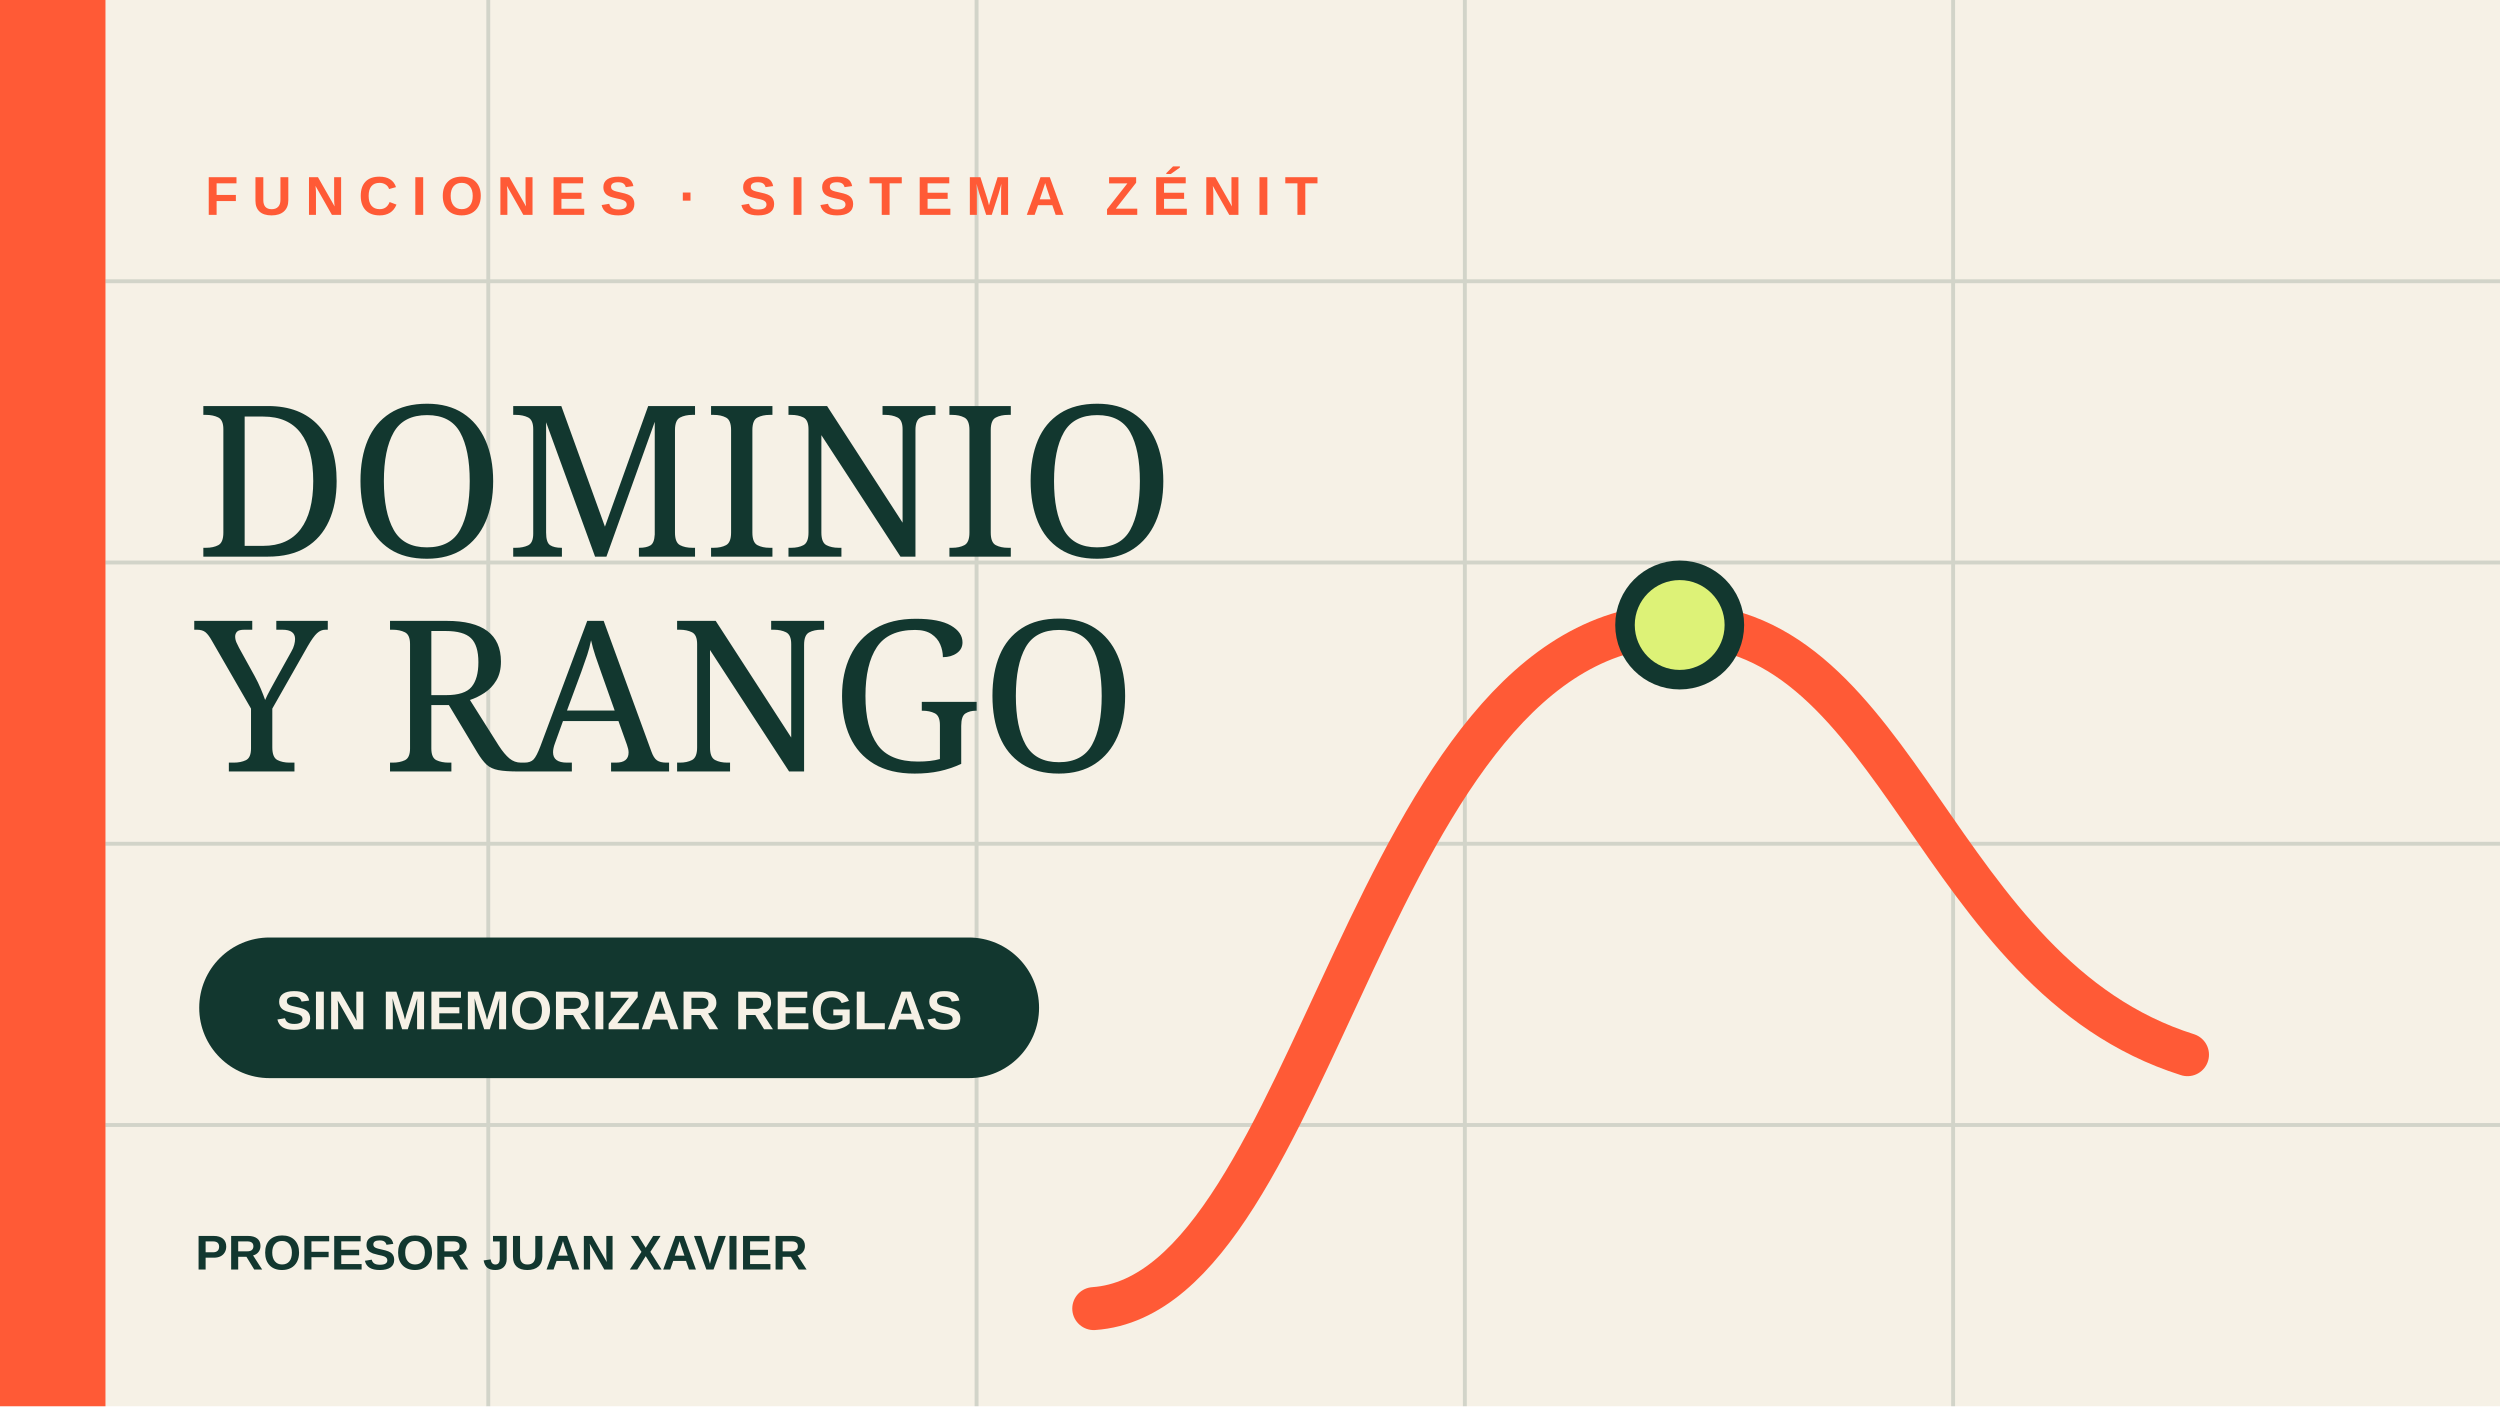
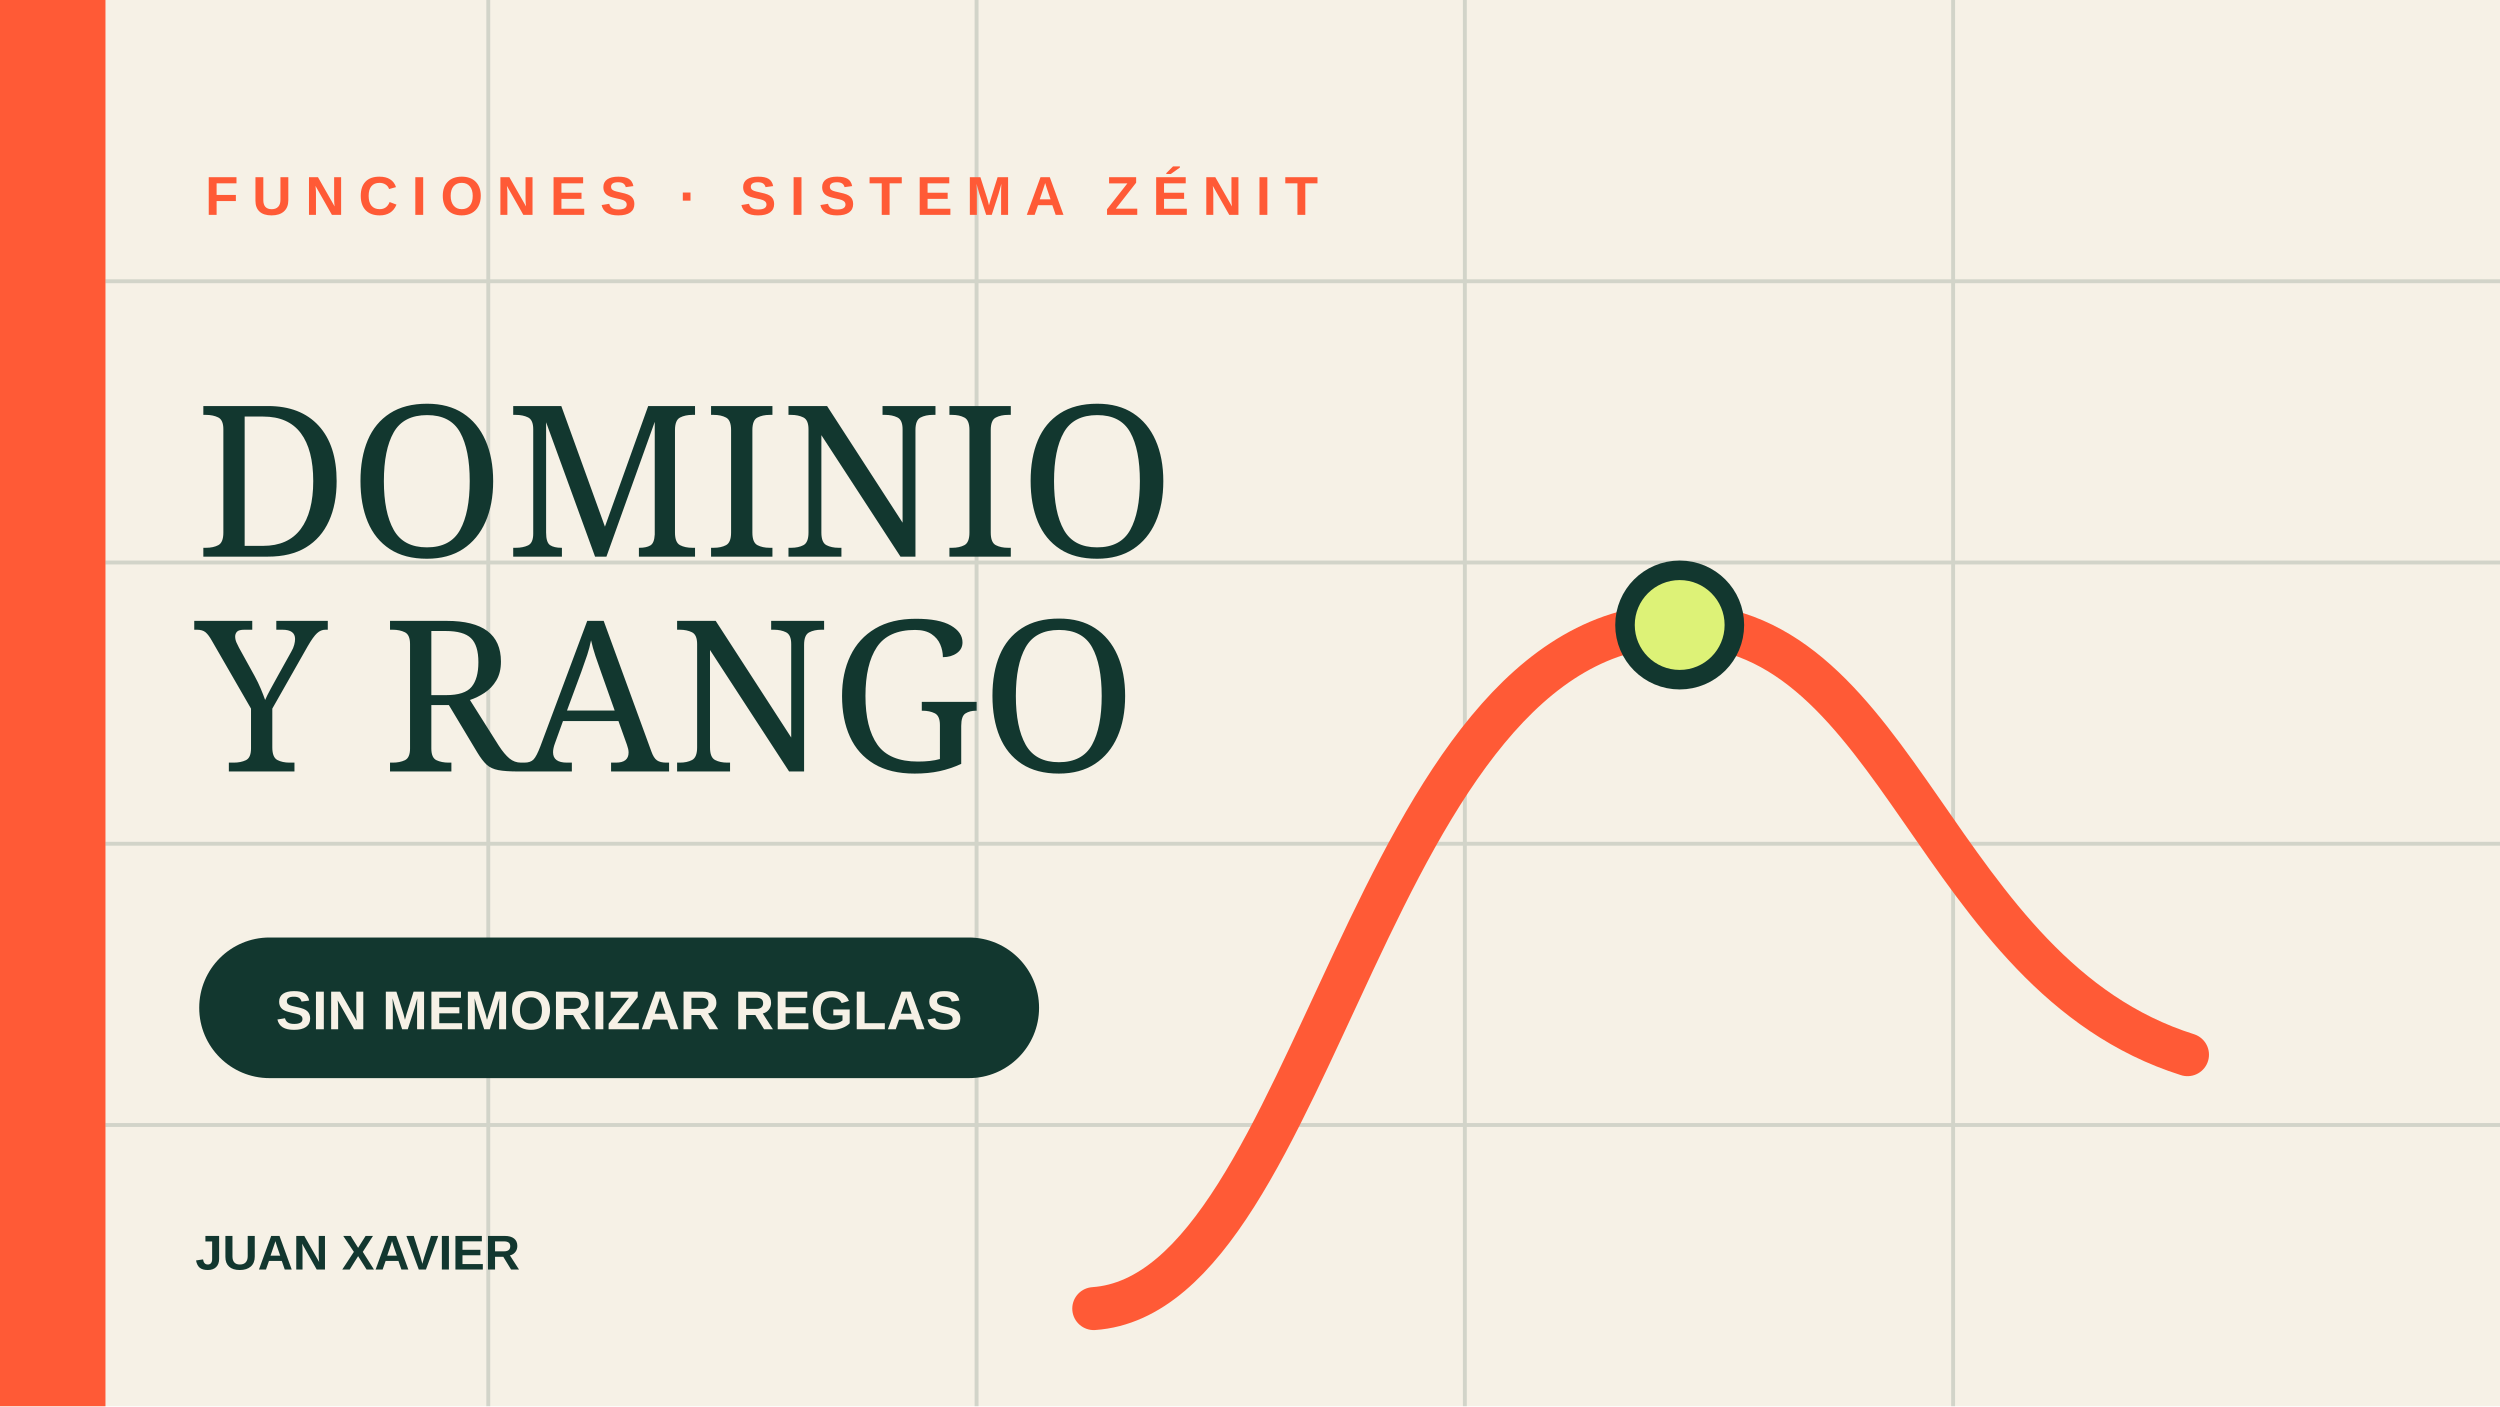
<svg xmlns="http://www.w3.org/2000/svg" viewBox="0 0 1280 720" role="img" aria-labelledby="title">
  <rect width="1280" height="720" fill="#f6f1e6" />
  <rect width="54" height="720" fill="#ff5a36" />
  <g opacity=".16" stroke="#12372f" stroke-width="2">
    <path d="M54 144h1226M54 288h1226M54 432h1226M54 576h1226" />
    <path d="M250 0v720M500 0v720M750 0v720M1000 0v720" />
  </g>
  <path d="M560 670c115-8 140-350 300-350 113 0 130 179 260 220" fill="none" stroke="#ff5a36" stroke-width="22" stroke-linecap="round" />
  <circle cx="860" cy="320" r="28" fill="#ddf277" stroke="#12372f" stroke-width="10" />
  <text x="105" y="110" fill="#ff5a36" font-family="Arial,Helvetica,sans-serif" font-size="28" font-weight="800" letter-spacing="7">FUNCIONES · SISTEMA ZÉNIT</text>
  <text x="100" y="285" fill="#12372f" font-family="Georgia,serif" font-size="108">DOMINIO</text>
  <text x="100" y="395" fill="#12372f" font-family="Georgia,serif" font-size="108">Y RANGO</text>
  <rect x="102" y="480" width="430" height="72" rx="36" fill="#12372f" />
  <text x="317" y="527" text-anchor="middle" fill="#f6f1e6" font-family="Arial,Helvetica,sans-serif" font-size="28" font-weight="800">SIN MEMORIZAR REGLAS</text>
-   <text x="100" y="650" fill="#12372f" font-family="Arial,Helvetica,sans-serif" font-size="25" font-weight="800">PROFESOR JUAN XAVIER</text>
+   <text x="100" y="650" fill="#12372f" font-family="Arial,Helvetica,sans-serif" font-size="25" font-weight="800">JUAN XAVIER</text>
</svg>
